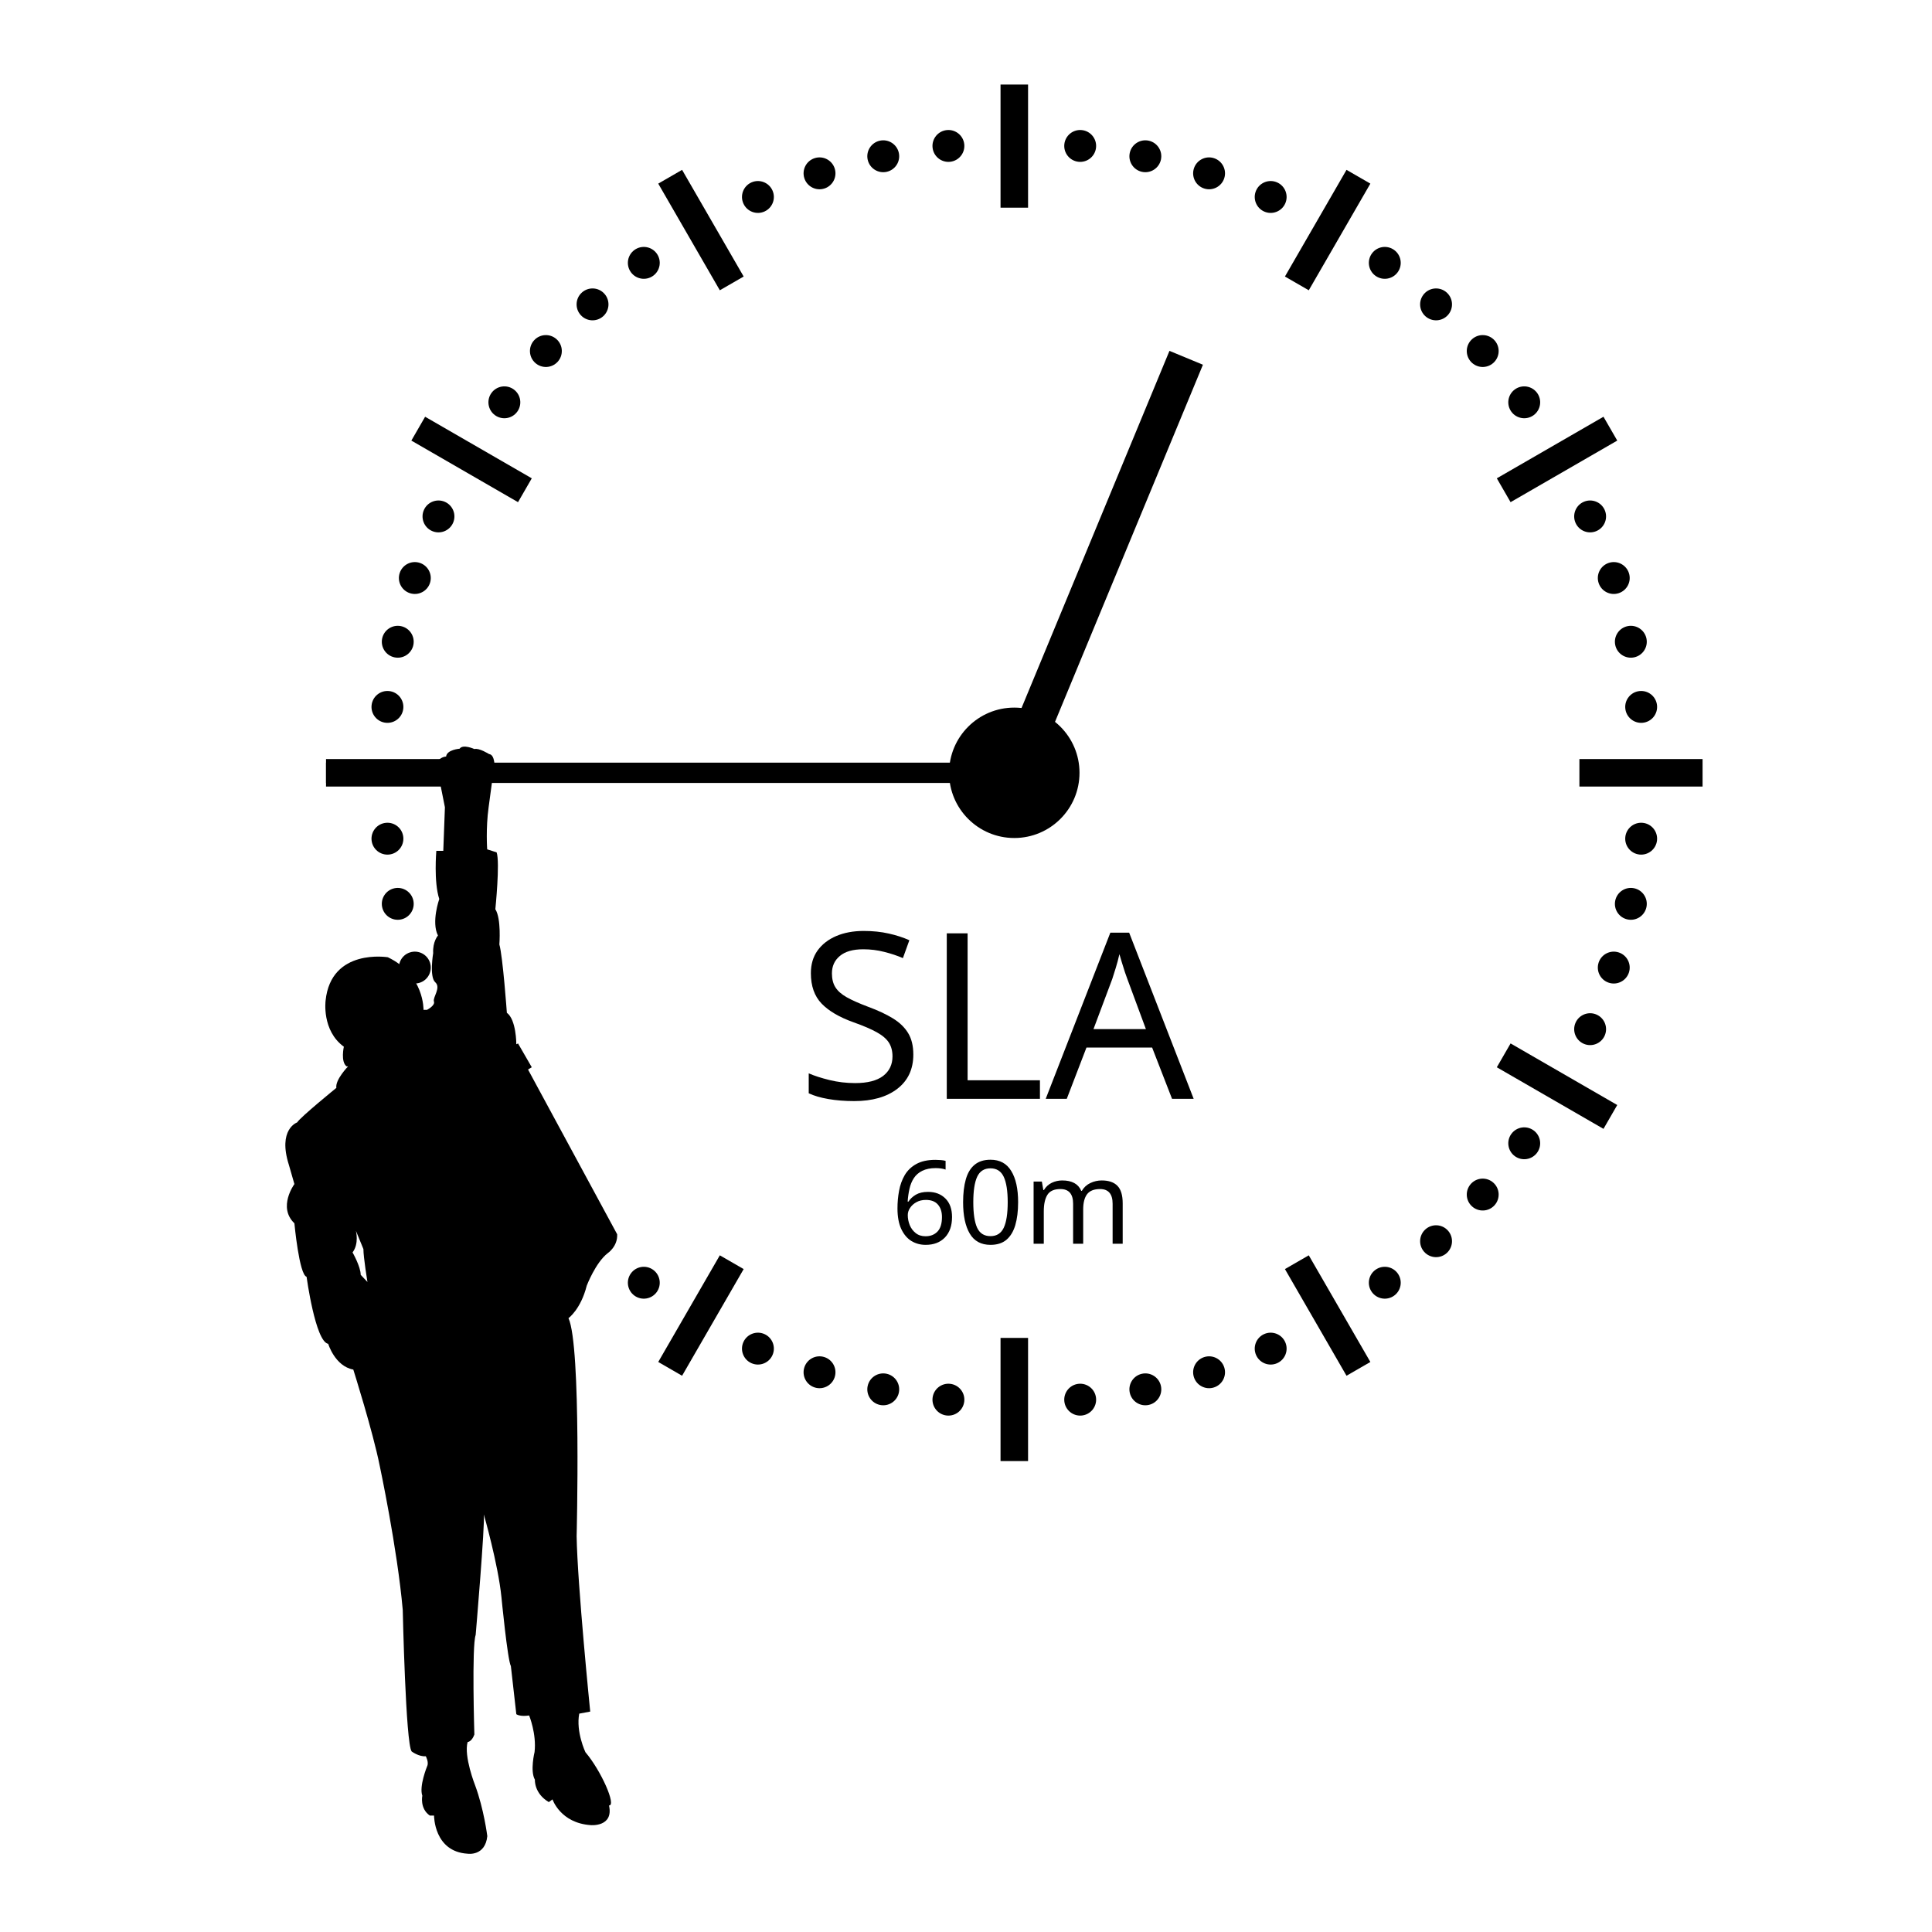
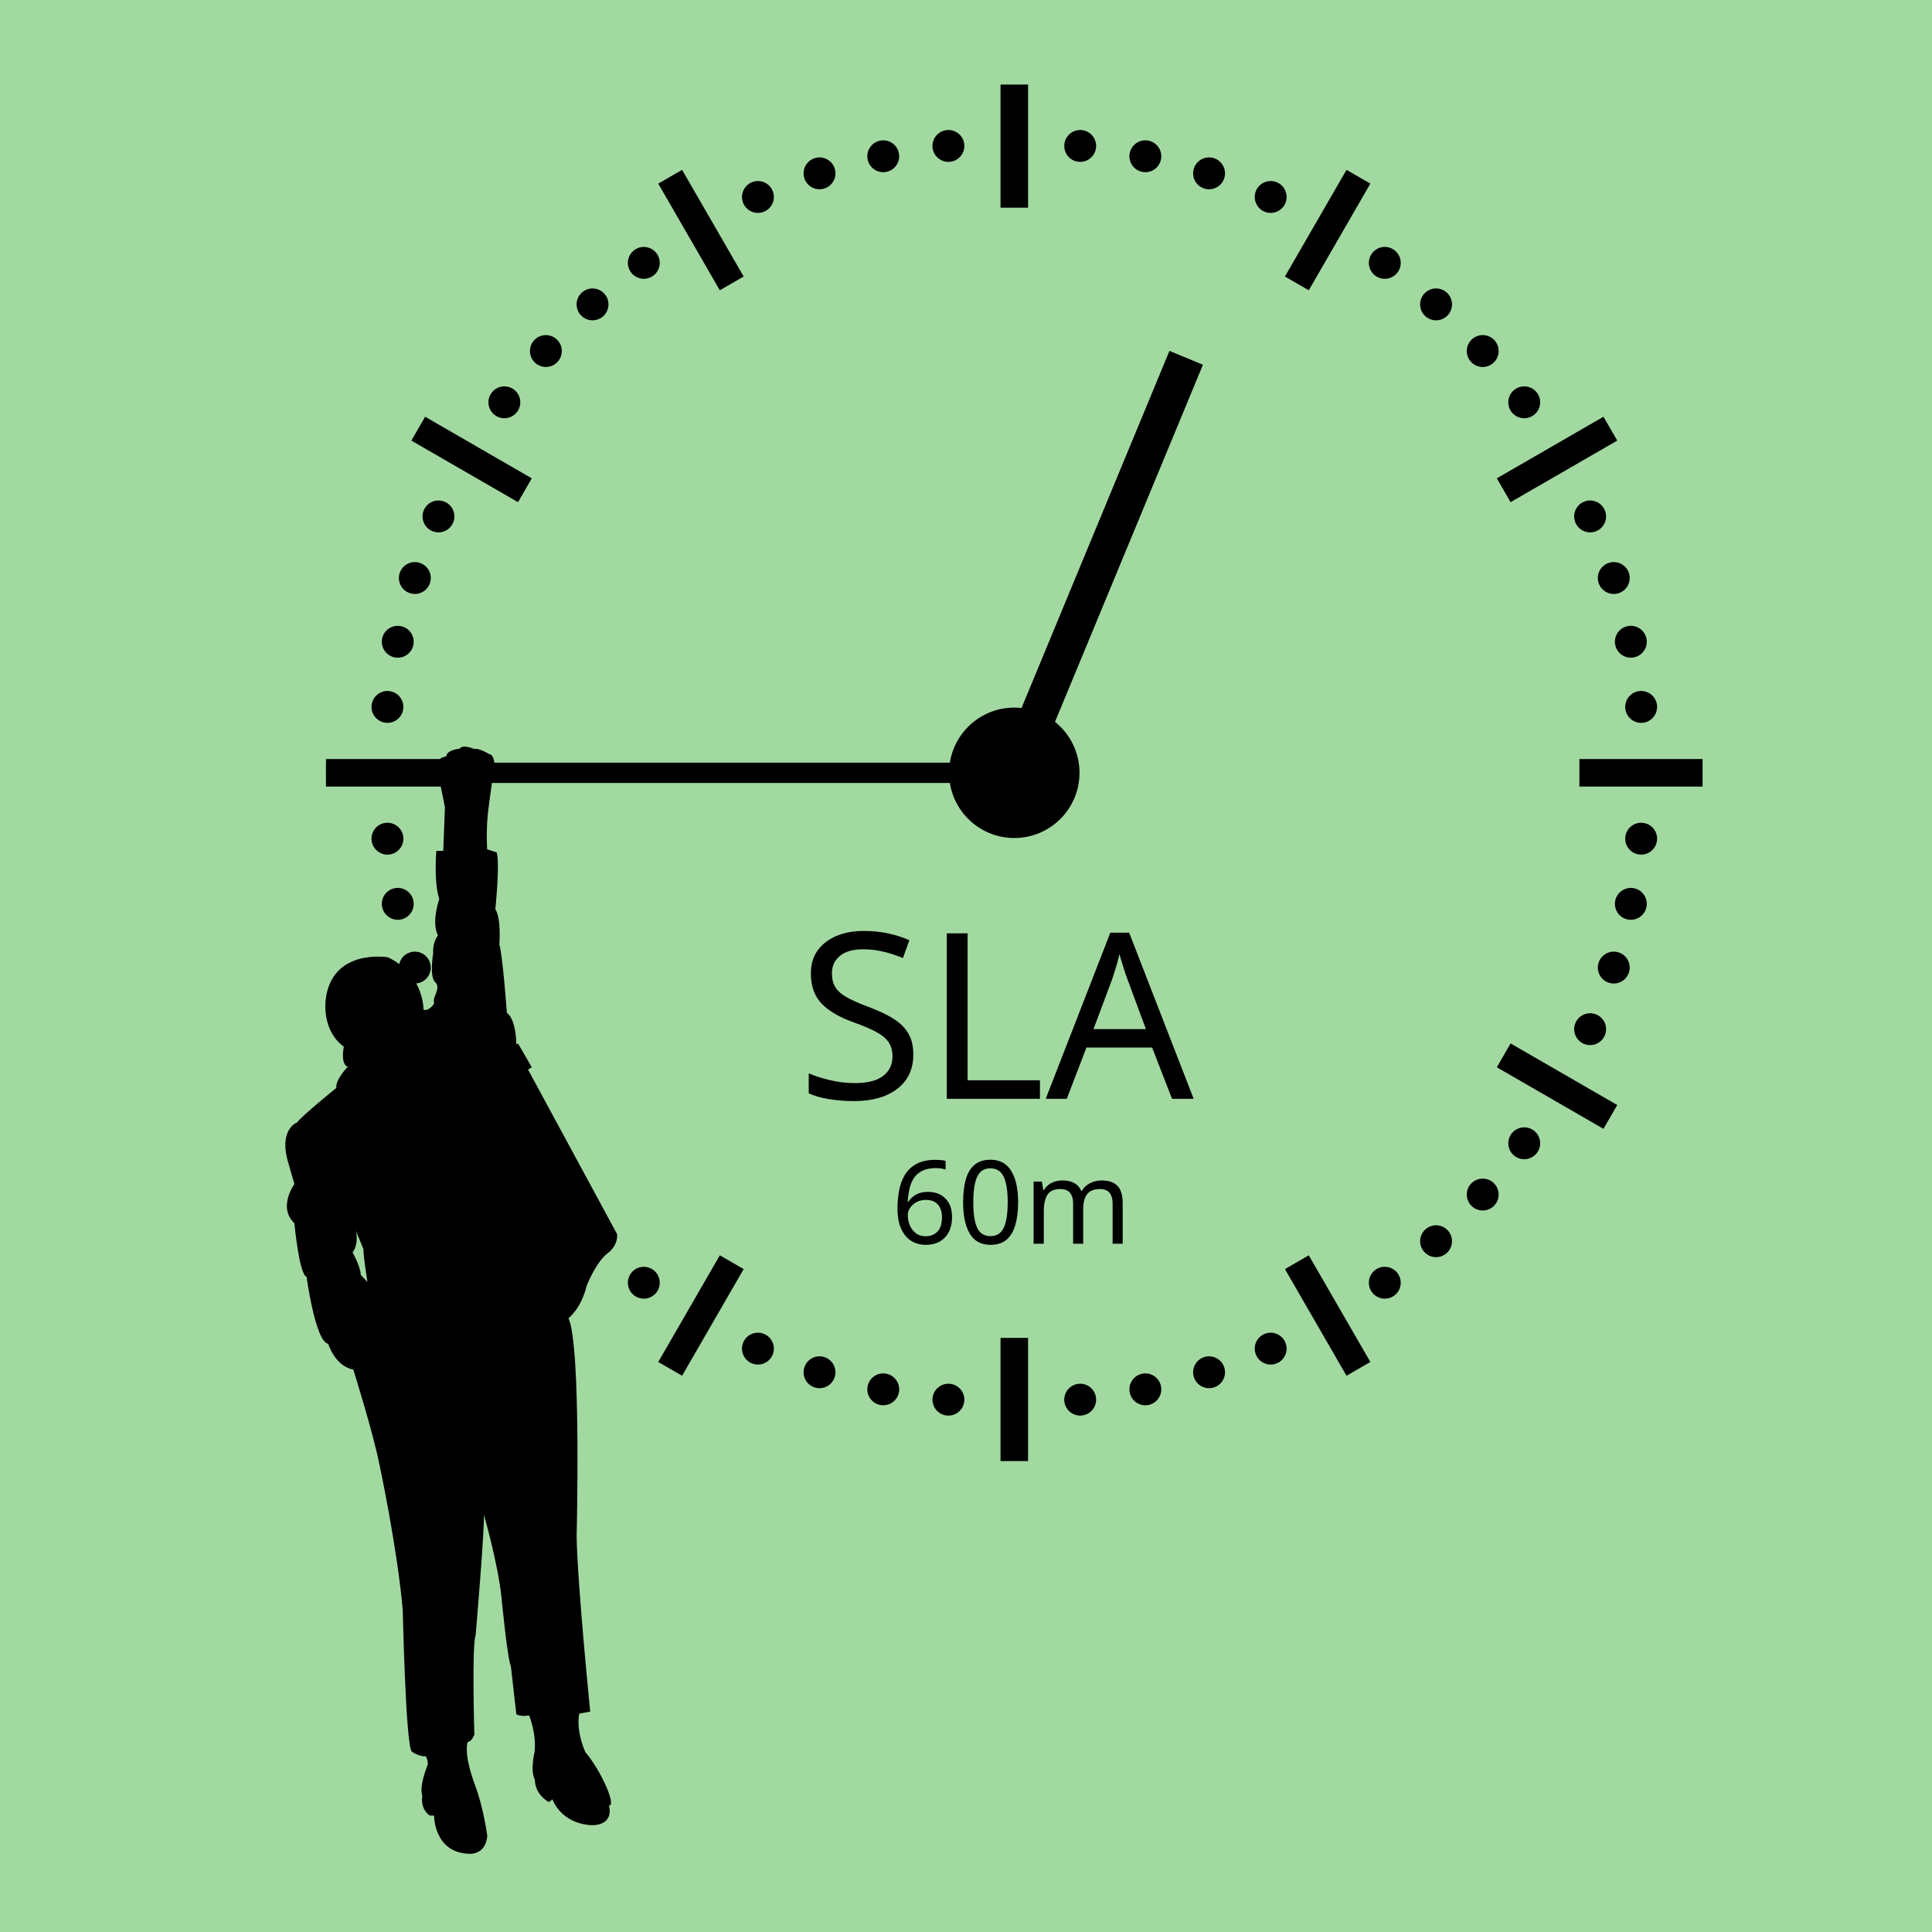
<svg xmlns="http://www.w3.org/2000/svg" xmlns:xlink="http://www.w3.org/1999/xlink" width="400" height="400" viewBox="0 0 400 400">
  <defs>
    <circle cx="0" cy="87" r="2.2" fill="black" id="minMarker" />
    <line x1="0" y1="95" x2="0" y2="78" stroke-width="3.8" stroke="black" id="hourMarker" />
    <g id="clock" transform="scale(1,1)">
      <g id="markerSet">
        <use xlink:href="#hourMarker" />
        <use xlink:href="#minMarker" transform="rotate( 6)" />
        <use xlink:href="#minMarker" transform="rotate(12)" />
        <use xlink:href="#minMarker" transform="rotate(18)" />
        <use xlink:href="#minMarker" transform="rotate(24)" />
      </g>
      <use xlink:href="#markerSet" transform="rotate( 30)" />
      <use xlink:href="#markerSet" transform="rotate( 60)" />
      <use xlink:href="#markerSet" transform="rotate( 90)" />
      <use xlink:href="#markerSet" transform="rotate(120)" />
      <use xlink:href="#markerSet" transform="rotate(150)" />
      <use xlink:href="#markerSet" transform="rotate(180)" />
      <use xlink:href="#markerSet" transform="rotate(210)" />
      <use xlink:href="#markerSet" transform="rotate(240)" />
      <use xlink:href="#markerSet" transform="rotate(270)" />
      <use xlink:href="#markerSet" transform="rotate(300)" />
      <use xlink:href="#markerSet" transform="rotate(330)" />
      <line x1="0" y1="-95" x2="0" y2="0" stroke-width="2.8" stroke="black" transform="rotate(270)" />
      <line x1="0" y1="-62" x2="0" y2="0" stroke-width="5" stroke="black" transform="rotate(22.5)" />
      <circle cx="0" cy="0" r="9" fill="black" />
    </g>
    <g id="man" transform="scale(0.15)">
      <path fill="#000000" stroke="" stroke-width="2" stroke-linecap="round" stroke-linejoin="round" stroke-miterlimit="10" d="  M738.7,927.9c0,0-8.9-18.7-5.7-35.5l10.1-1.9c0,0-11.8-117.1-12.5-161.4c0,0,4.4-175.1-7.5-200.6c0,0,11.3-8.1,16.8-29.9  c0,0,8.1-21.2,19.3-29.9c0,0,9.3-6.2,8.7-17.4l-81.6-150.8c0,0-8.7-22.4-11.2-24.3c0,0,0-22.4-8.7-28.7c0,0-3.7-51.7-6.9-62.9  c0,0,1.9-23.7-3.7-32.4c0,0,4.4-43,1.2-52.3l-8.7-2.8c0,0-1.4-19.1,1.3-38.6 L655,18.3 c-0.6-5.4-2-8.5-5-8.9  c0,0-9.2-5.8-13.5-4.6c0,0-10.5-4.8-13.6-0.3c0,0-11.8,0.9-12.4,7.2c0,0-6.1,0.1-9.1,6.6 l8,40.1 l-1.5,40.1h-6.4  c0,0-2.5,28.5,2.7,44.3c0,0-7.5,21.2-1.2,33.6c0,0-5,5.6-4.4,16.2c0,0-3.7,21.8,1.9,26.8c5.6,5-2.5,13.9-1.2,17.7s-6.4,7.7-6.4,7.7  h-3.2c0,0,0.9-32.2-32.8-48.4c0,0-52.3-8.7-57.3,39.9c0,0-3.7,27.5,16.8,42.4c0,0-3.1,13.8,2.5,18.1h1.4c0,0-12,12.3-10.8,19.8  c0,0-33,26.8-36.1,31.8c0,0-18.1,6.2-7.5,39.3l5,17.4c0,0-15.6,21.2,0,36.1c0,0,4.4,47.4,11.2,49.2c0,0,8.1,59.8,19.9,61.7  c0,0,6.2,20.6,23.1,23.7c0,0,18.1,57.3,24.3,88.5c0,0,16.2,76,21.2,132.7c0,0,2.7,123.4,8.2,130.2c0,0,6.7,5,13,4.4  c0,0,3.1,5.6,1.2,9.3c0,0-7.5,18.3-4.4,27c0,0-2.5,11.8,6.9,18.3h3.9c0,0-0.2,33.3,31,35.1c0,0,16.1,2.5,18-16.2  c0,0-3.1-24.9-11.2-46.7c0,0-10.6-26.8-6.9-39.9c0,0,3.7,0,6.2-6.9c0,0-2.5-81.6,1.2-91.6c0,0,8.7-102.2,7.5-110.9  c0,0,13.1,45.5,16.2,76c0,0,5.6,57.9,8.7,63.6l5,44.2c0,0,3.1,2.5,11.8,1.2c0,0,6.9,16.8,5,33.6c0,0-4.3,17.4,0.3,25.5  c0,0-0.9,12.5,12.8,20.6l3.4-2.5c0,0,7.2,21.8,35.2,23.7c0,0,21.2,1.9,16.8-18.1C767.4,977.2,753.1,944.8,738.7,927.9z M531.9,488.6  c0-7.5-7.5-20.6-7.5-20.6c6.2-8.1,3.1-19.9,3.1-19.9l6.9,16.8c0,7.5,3.7,30.3,3.7,30.3z" />
    </g>
  </defs>
-   <rect width="100%" height="100%" fill="white" />
+   <rect width="100%" height="100%" fill="#a2d9a1" />
  <g transform="translate(60,10)">
    <g transform="scale(1.5)">
      <use x="100" y="100" href="#clock" />
      <use x="-70" y="96" href="#man" />
      <text x="70.00" y="145.00" style="font-family:verdana;font-size:32">SLA</text>
      <text x="83.00" y="165.00" style="font-family:verdana;font-size:16">60m</text>
    </g>
  </g>
</svg>
